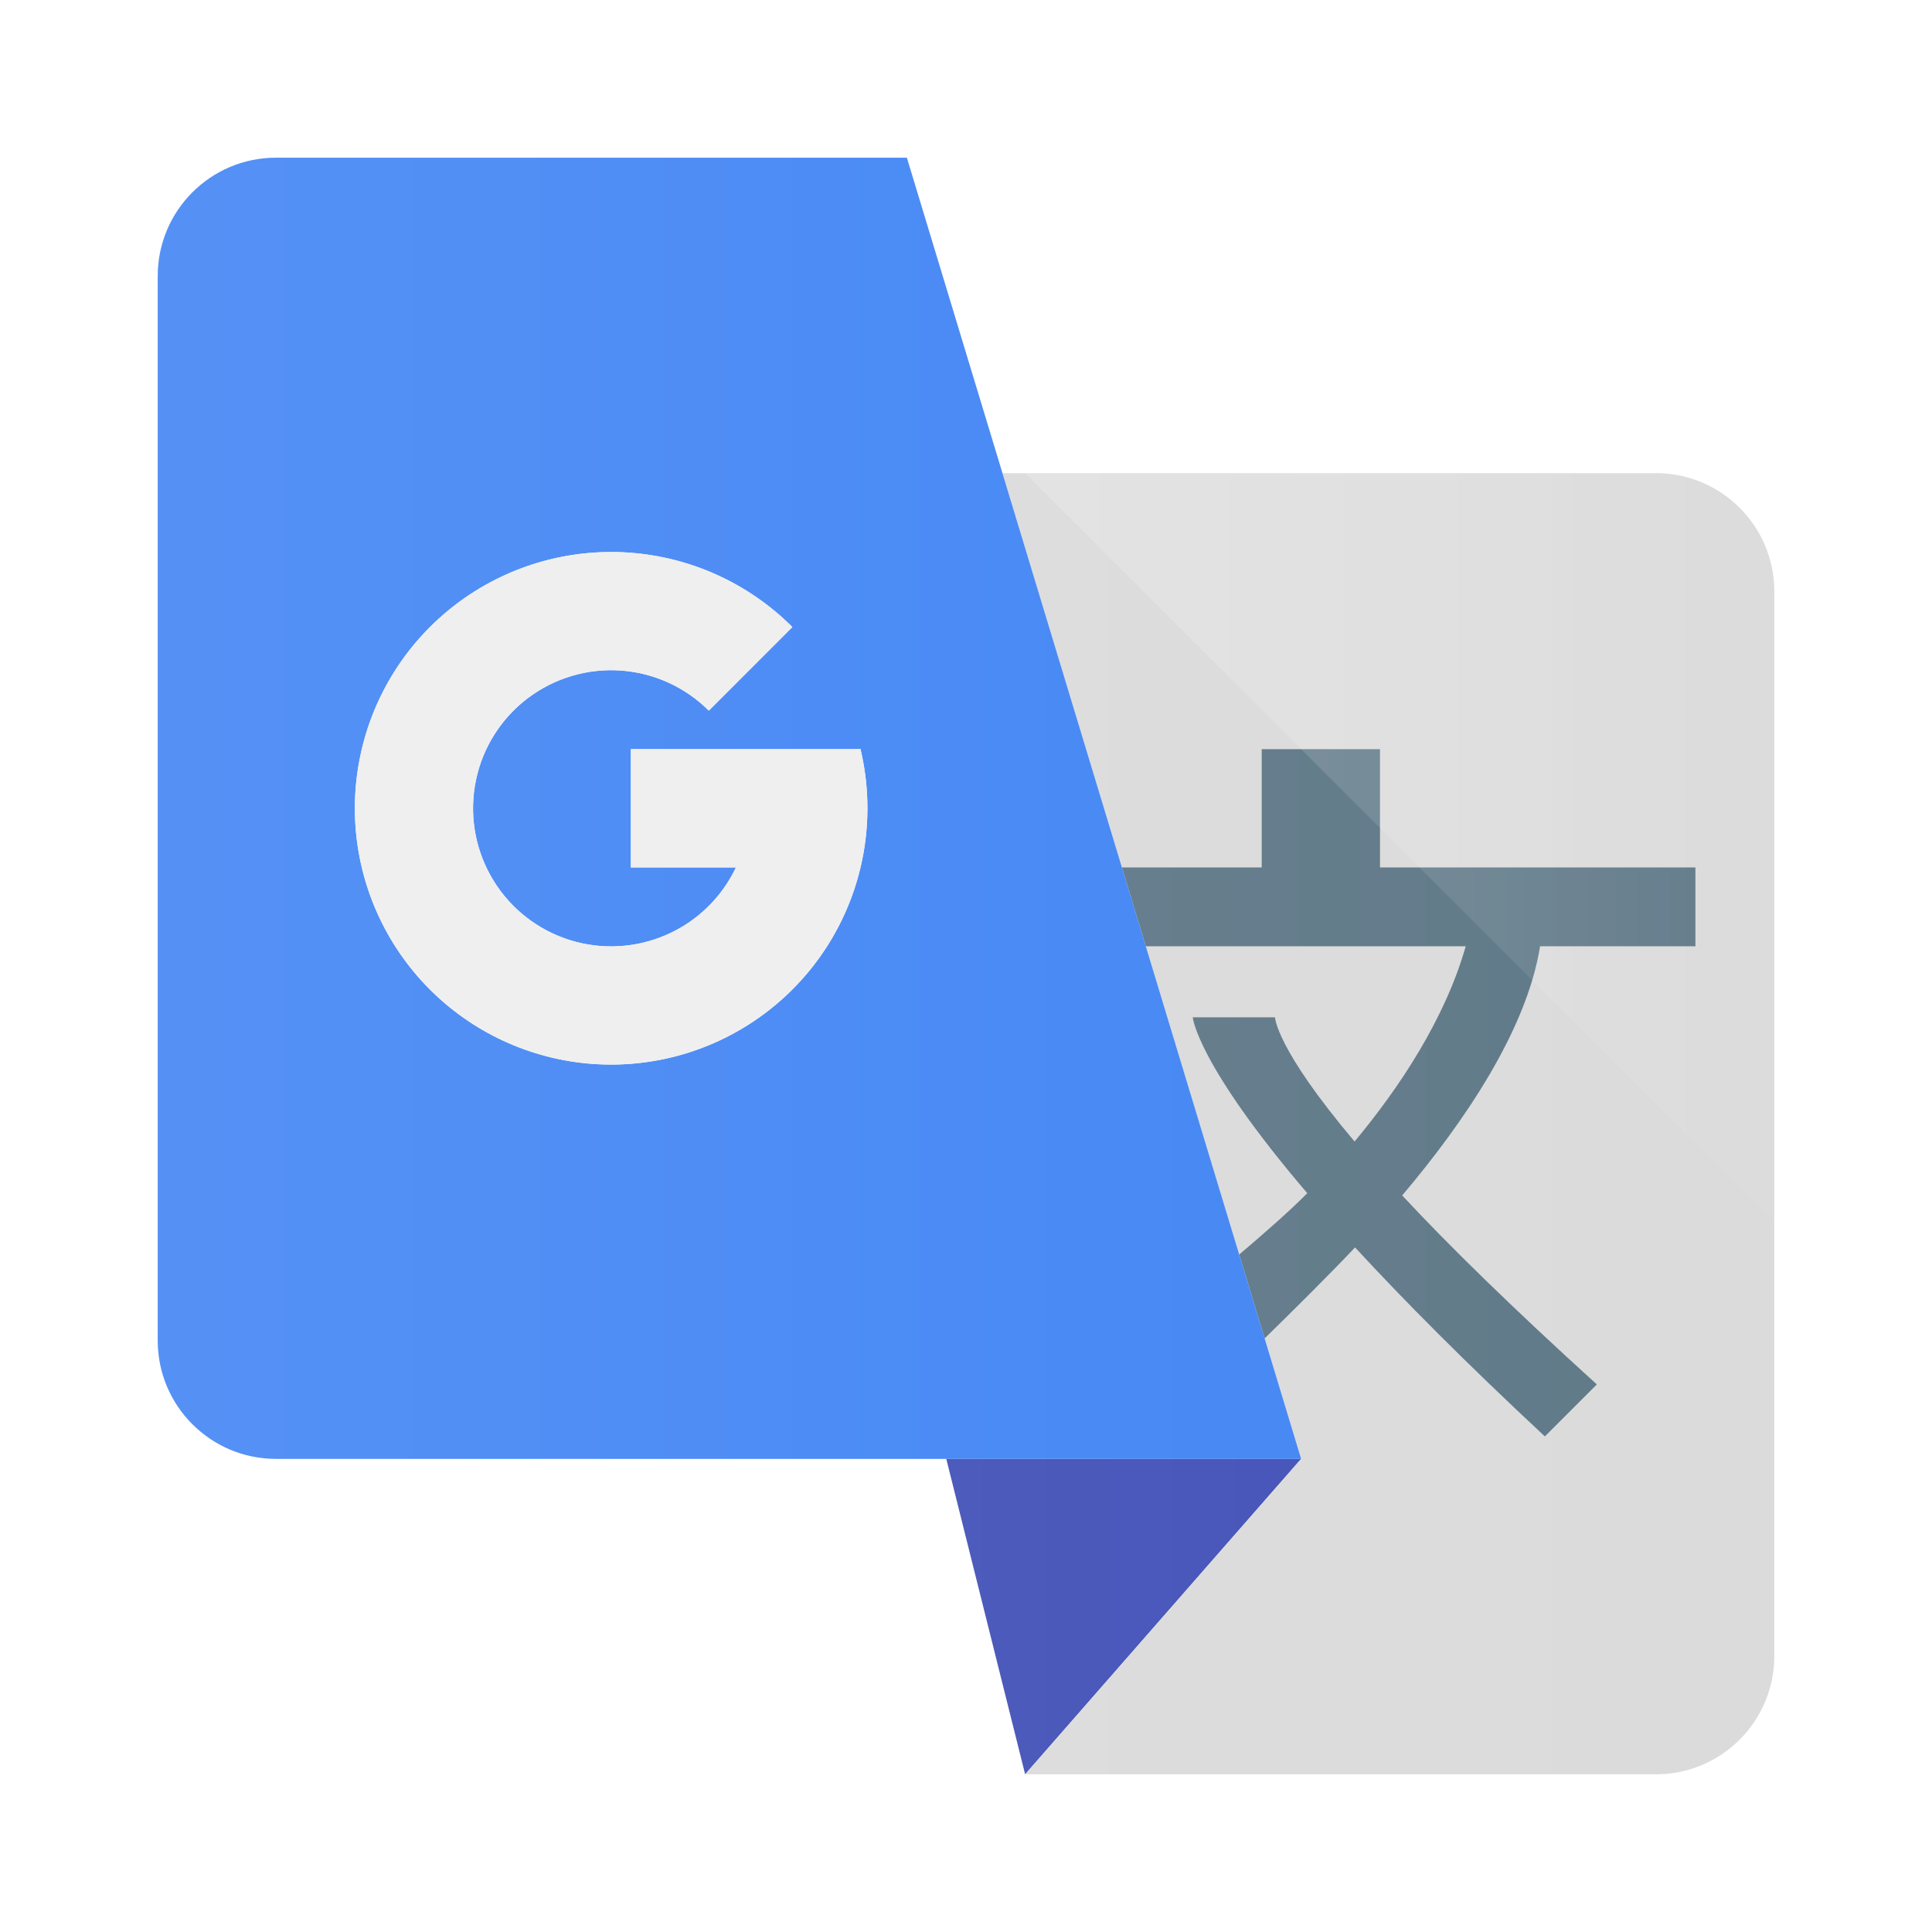
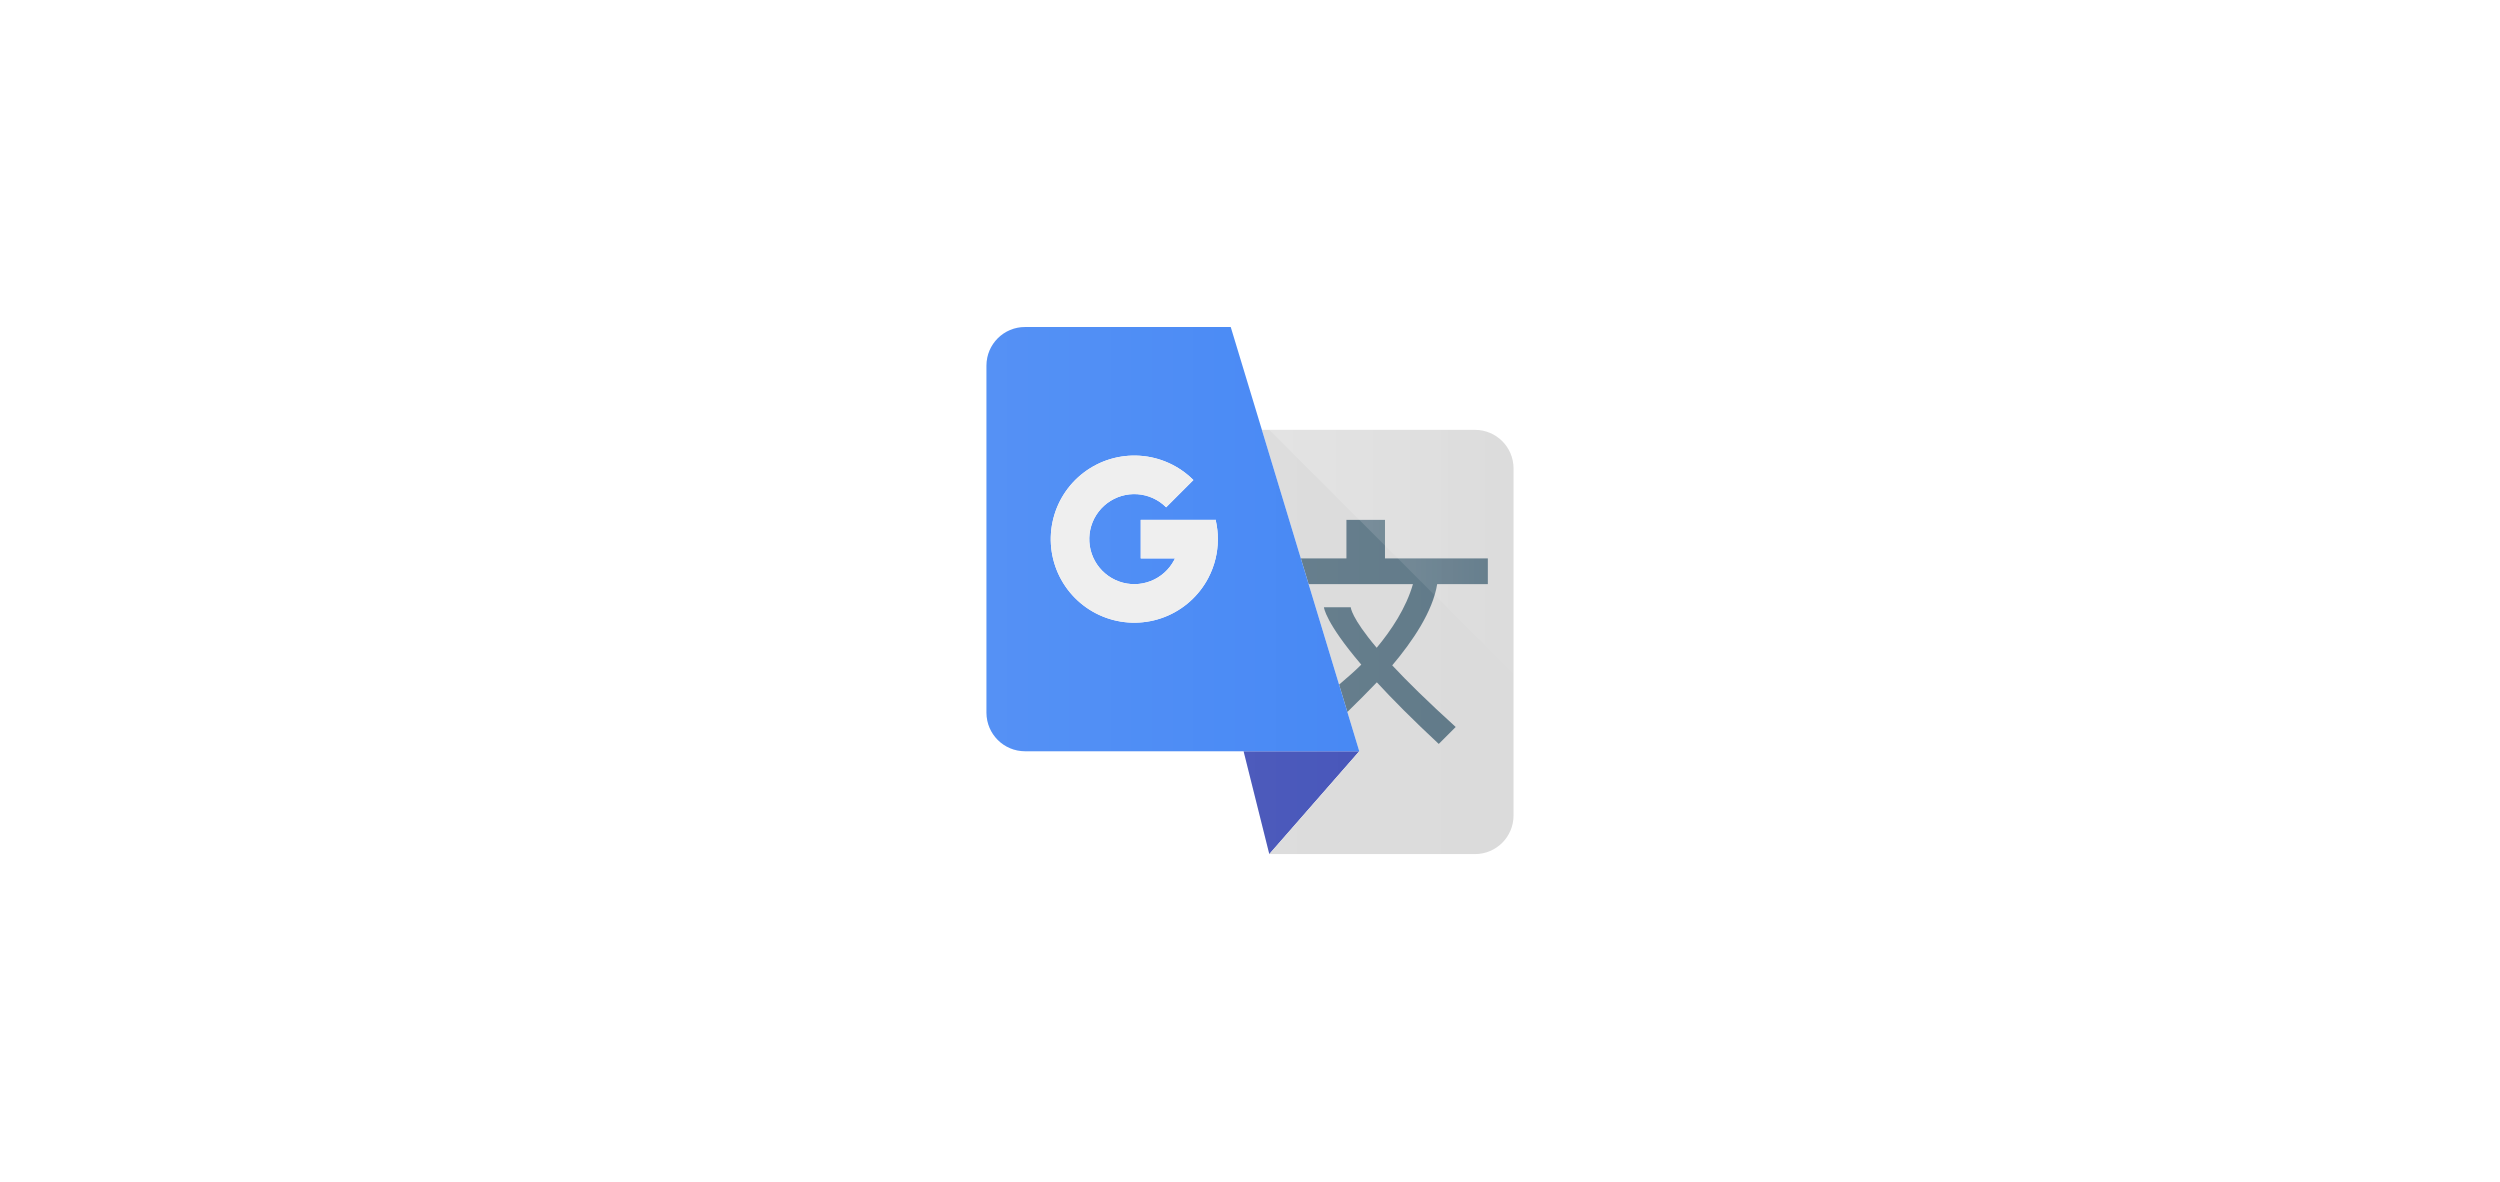
- <svg xmlns="http://www.w3.org/2000/svg" width="64" height="64" viewBox="0 0 64 64" fill="none">
-   <path d="M33.959 58.776L31.347 48.327H43.102L33.959 58.776Z" fill="#4352B8" />
-   <path d="M33.207 15.674H54.857C57.021 15.674 58.776 17.428 58.776 19.592V54.857C58.776 57.021 57.021 58.776 54.857 58.776H33.959L43.102 48.327L33.207 15.674Z" fill="#DBDBDB" />
-   <path d="M41.893 44.336C42.858 43.392 44.063 42.197 44.888 41.322C46.476 43.044 48.525 45.115 51.176 47.583L52.898 45.861C50.06 43.286 47.978 41.242 46.449 39.601C48.494 37.181 50.571 34.137 51.017 31.347H56.163V28.735H45.714V24.816H41.796V28.735H37.165L37.957 31.347H48.554C47.866 33.761 46.35 36.042 44.872 37.814C42.248 34.708 42.237 33.7 42.237 33.7H39.512C39.512 33.7 39.624 35.213 43.305 39.526C42.764 40.079 41.869 40.864 41.051 41.557L41.893 44.336Z" fill="#607988" />
-   <path fill-rule="evenodd" clip-rule="evenodd" d="M9.143 5.224C6.979 5.224 5.225 6.979 5.225 9.143V44.408C5.225 46.572 6.979 48.327 9.143 48.327H43.102L30.041 5.224H9.143ZM26.248 20.772C24.799 19.323 22.874 18.447 20.829 18.306C18.785 18.165 16.758 18.768 15.123 20.005C13.489 21.241 12.357 23.028 11.936 25.034C11.515 27.04 11.835 29.13 12.835 30.919C13.835 32.708 15.449 34.075 17.378 34.767C19.308 35.459 21.422 35.43 23.332 34.684C25.241 33.939 26.817 32.528 27.767 30.712C28.097 30.082 28.344 29.417 28.506 28.735C28.65 28.127 28.726 27.506 28.734 26.882C28.735 26.855 28.735 26.829 28.735 26.803V26.747C28.733 26.161 28.67 25.572 28.545 24.991C28.532 24.929 28.518 24.867 28.503 24.804L28.452 24.816H20.898V28.735H24.379C24.353 28.789 24.326 28.843 24.298 28.897C23.786 29.875 22.937 30.636 21.908 31.037C20.88 31.439 19.74 31.455 18.7 31.082C17.661 30.709 16.791 29.972 16.252 29.008C15.713 28.044 15.541 26.918 15.768 25.837C15.994 24.756 16.604 23.793 17.485 23.127C18.366 22.461 19.458 22.136 20.56 22.212C21.662 22.288 22.699 22.76 23.48 23.541L26.248 20.772Z" fill="#4285F4" />
-   <path d="M20.829 18.306C22.874 18.447 24.799 19.323 26.248 20.772L23.48 23.541C22.699 22.76 21.662 22.288 20.56 22.212C19.458 22.136 18.366 22.461 17.485 23.127C16.604 23.794 15.994 24.756 15.767 25.837C15.541 26.918 15.713 28.044 16.252 29.008C16.791 29.972 17.661 30.709 18.7 31.082C19.74 31.455 20.879 31.439 21.908 31.037C22.937 30.636 23.786 29.876 24.298 28.897C24.326 28.843 24.353 28.789 24.379 28.735H20.898V24.816H28.452L28.503 24.804C28.518 24.867 28.532 24.929 28.545 24.991C28.67 25.572 28.733 26.161 28.735 26.748C28.735 26.766 28.735 26.785 28.735 26.803C28.735 26.829 28.734 26.855 28.734 26.882C28.726 27.506 28.65 28.128 28.506 28.735C28.344 29.417 28.097 30.082 27.767 30.712C26.816 32.528 25.241 33.939 23.332 34.684C21.422 35.43 19.308 35.459 17.378 34.767C15.449 34.075 13.835 32.708 12.835 30.919C11.835 29.13 11.515 27.04 11.936 25.034C12.356 23.028 13.488 21.241 15.123 20.005C16.758 18.768 18.785 18.165 20.829 18.306Z" fill="#EEEEEE" />
-   <path d="M33.959 15.674H54.857C57.021 15.674 58.776 17.428 58.776 19.592V40.49L33.959 15.674Z" fill="url(#paint0_linear)" />
-   <path d="M5.225 9.143C5.225 6.979 6.979 5.224 9.143 5.224H30.041L33.207 15.674H54.857C57.021 15.674 58.776 17.428 58.776 19.592V54.857C58.776 57.021 57.021 58.776 54.857 58.776H33.959L31.347 48.327H9.143C6.979 48.327 5.225 46.572 5.225 44.408V9.143Z" fill="url(#paint1_linear)" />
+ <svg xmlns="http://www.w3.org/2000/svg" width="254" height="120" viewBox="0 0 254 120" fill="none">
+   <path d="M128.96 86.775L126.348 76.326H138.103L128.96 86.775Z" fill="#4352B8" />
+   <path d="M128.207 43.674H149.857C152.021 43.674 153.775 45.428 153.775 47.592V82.857C153.775 85.021 152.021 86.776 149.857 86.776H128.959L138.102 76.327L128.207 43.674Z" fill="#DBDBDB" />
+   <path d="M136.894 72.336C137.859 71.392 139.064 70.197 139.888 69.323C141.477 71.045 143.526 73.115 146.177 75.583L147.899 73.861C145.061 71.286 142.979 69.242 141.45 67.601C143.495 65.181 145.572 62.137 146.018 59.347H151.164V56.735H140.715V52.816H136.797V56.735H132.166L132.958 59.347H143.555C142.866 61.762 141.351 64.042 139.872 65.814C137.249 62.709 137.238 61.7 137.238 61.7H134.512C134.512 61.7 134.625 63.213 138.306 67.526C137.764 68.079 136.869 68.864 136.052 69.557L136.894 72.336Z" fill="#607988" />
+   <path fill-rule="evenodd" clip-rule="evenodd" d="M104.143 33.225C101.979 33.225 100.225 34.979 100.225 37.143V72.408C100.225 74.572 101.979 76.327 104.143 76.327H138.102L125.041 33.225H104.143ZM121.248 48.773C119.799 47.323 117.874 46.447 115.829 46.306C113.785 46.165 111.758 46.768 110.123 48.005C108.489 49.242 107.356 51.028 106.936 53.034C106.515 55.04 106.835 57.13 107.835 58.919C108.835 60.708 110.449 62.075 112.379 62.767C114.308 63.459 116.422 63.43 118.332 62.684C120.241 61.939 121.816 60.528 122.767 58.712C123.097 58.082 123.344 57.417 123.506 56.735C123.65 56.128 123.726 55.506 123.734 54.882C123.735 54.856 123.735 54.829 123.735 54.803V54.748C123.733 54.161 123.67 53.572 123.545 52.992C123.532 52.929 123.518 52.867 123.503 52.804L123.452 52.816H115.898V56.735H119.379C119.353 56.789 119.326 56.843 119.298 56.897C118.786 57.876 117.937 58.636 116.908 59.037C115.879 59.439 114.74 59.455 113.7 59.082C112.661 58.709 111.791 57.972 111.252 57.008C110.713 56.044 110.541 54.918 110.768 53.837C110.994 52.756 111.604 51.794 112.485 51.127C113.366 50.461 114.458 50.136 115.56 50.212C116.662 50.288 117.699 50.76 118.48 51.541L121.248 48.773Z" fill="#4285F4" />
+   <path d="M115.83 46.306C117.875 46.447 119.8 47.323 121.249 48.772L118.481 51.541C117.7 50.76 116.662 50.288 115.561 50.212C114.459 50.136 113.367 50.461 112.486 51.127C111.605 51.793 110.995 52.756 110.768 53.837C110.542 54.918 110.714 56.044 111.253 57.008C111.792 57.972 112.662 58.709 113.701 59.082C114.741 59.455 115.88 59.439 116.909 59.037C117.938 58.636 118.787 57.876 119.299 56.897C119.327 56.843 119.354 56.789 119.38 56.735H115.899V52.816H123.453L123.504 52.804C123.518 52.867 123.533 52.929 123.546 52.991C123.671 53.572 123.734 54.16 123.735 54.747C123.735 54.766 123.735 54.784 123.735 54.803C123.735 54.829 123.735 54.855 123.735 54.882C123.727 55.506 123.65 56.127 123.506 56.735C123.345 57.417 123.098 58.082 122.768 58.712C121.817 60.528 120.242 61.939 118.332 62.684C116.423 63.429 114.309 63.459 112.379 62.767C110.45 62.075 108.836 60.708 107.836 58.919C106.835 57.13 106.516 55.04 106.937 53.034C107.357 51.028 108.489 49.241 110.124 48.005C111.758 46.768 113.785 46.165 115.83 46.306Z" fill="#EEEEEE" />
+   <path d="M128.959 43.674H149.857C152.021 43.674 153.775 45.428 153.775 47.592V68.49L128.959 43.674Z" fill="url(#paint0_linear_126_4511)" />
+   <path d="M100.225 37.143C100.225 34.979 101.979 33.225 104.143 33.225H125.041L128.207 43.674H149.857C152.021 43.674 153.776 45.428 153.776 47.592V82.857C153.776 85.021 152.021 86.776 149.857 86.776H128.959L126.347 76.327H104.143C101.979 76.327 100.225 74.572 100.225 72.408V37.143Z" fill="url(#paint1_linear_126_4511)" />
  <defs>
-     <linearGradient id="paint0_linear" x1="33.959" y1="26.954" x2="58.776" y2="26.954" gradientUnits="userSpaceOnUse">
+     <linearGradient id="paint0_linear_126_4511" x1="128.959" y1="54.954" x2="153.775" y2="54.954" gradientUnits="userSpaceOnUse">
      <stop stop-color="white" stop-opacity="0.2" />
      <stop offset="1" stop-color="white" stop-opacity="0.02" />
    </linearGradient>
-     <linearGradient id="paint1_linear" x1="5.225" y1="32.653" x2="58.776" y2="32.653" gradientUnits="userSpaceOnUse">
+     <linearGradient id="paint1_linear_126_4511" x1="100.225" y1="60.653" x2="153.776" y2="60.653" gradientUnits="userSpaceOnUse">
      <stop stop-color="white" stop-opacity="0.1" />
      <stop offset="1" stop-color="white" stop-opacity="0" />
    </linearGradient>
  </defs>
</svg>
